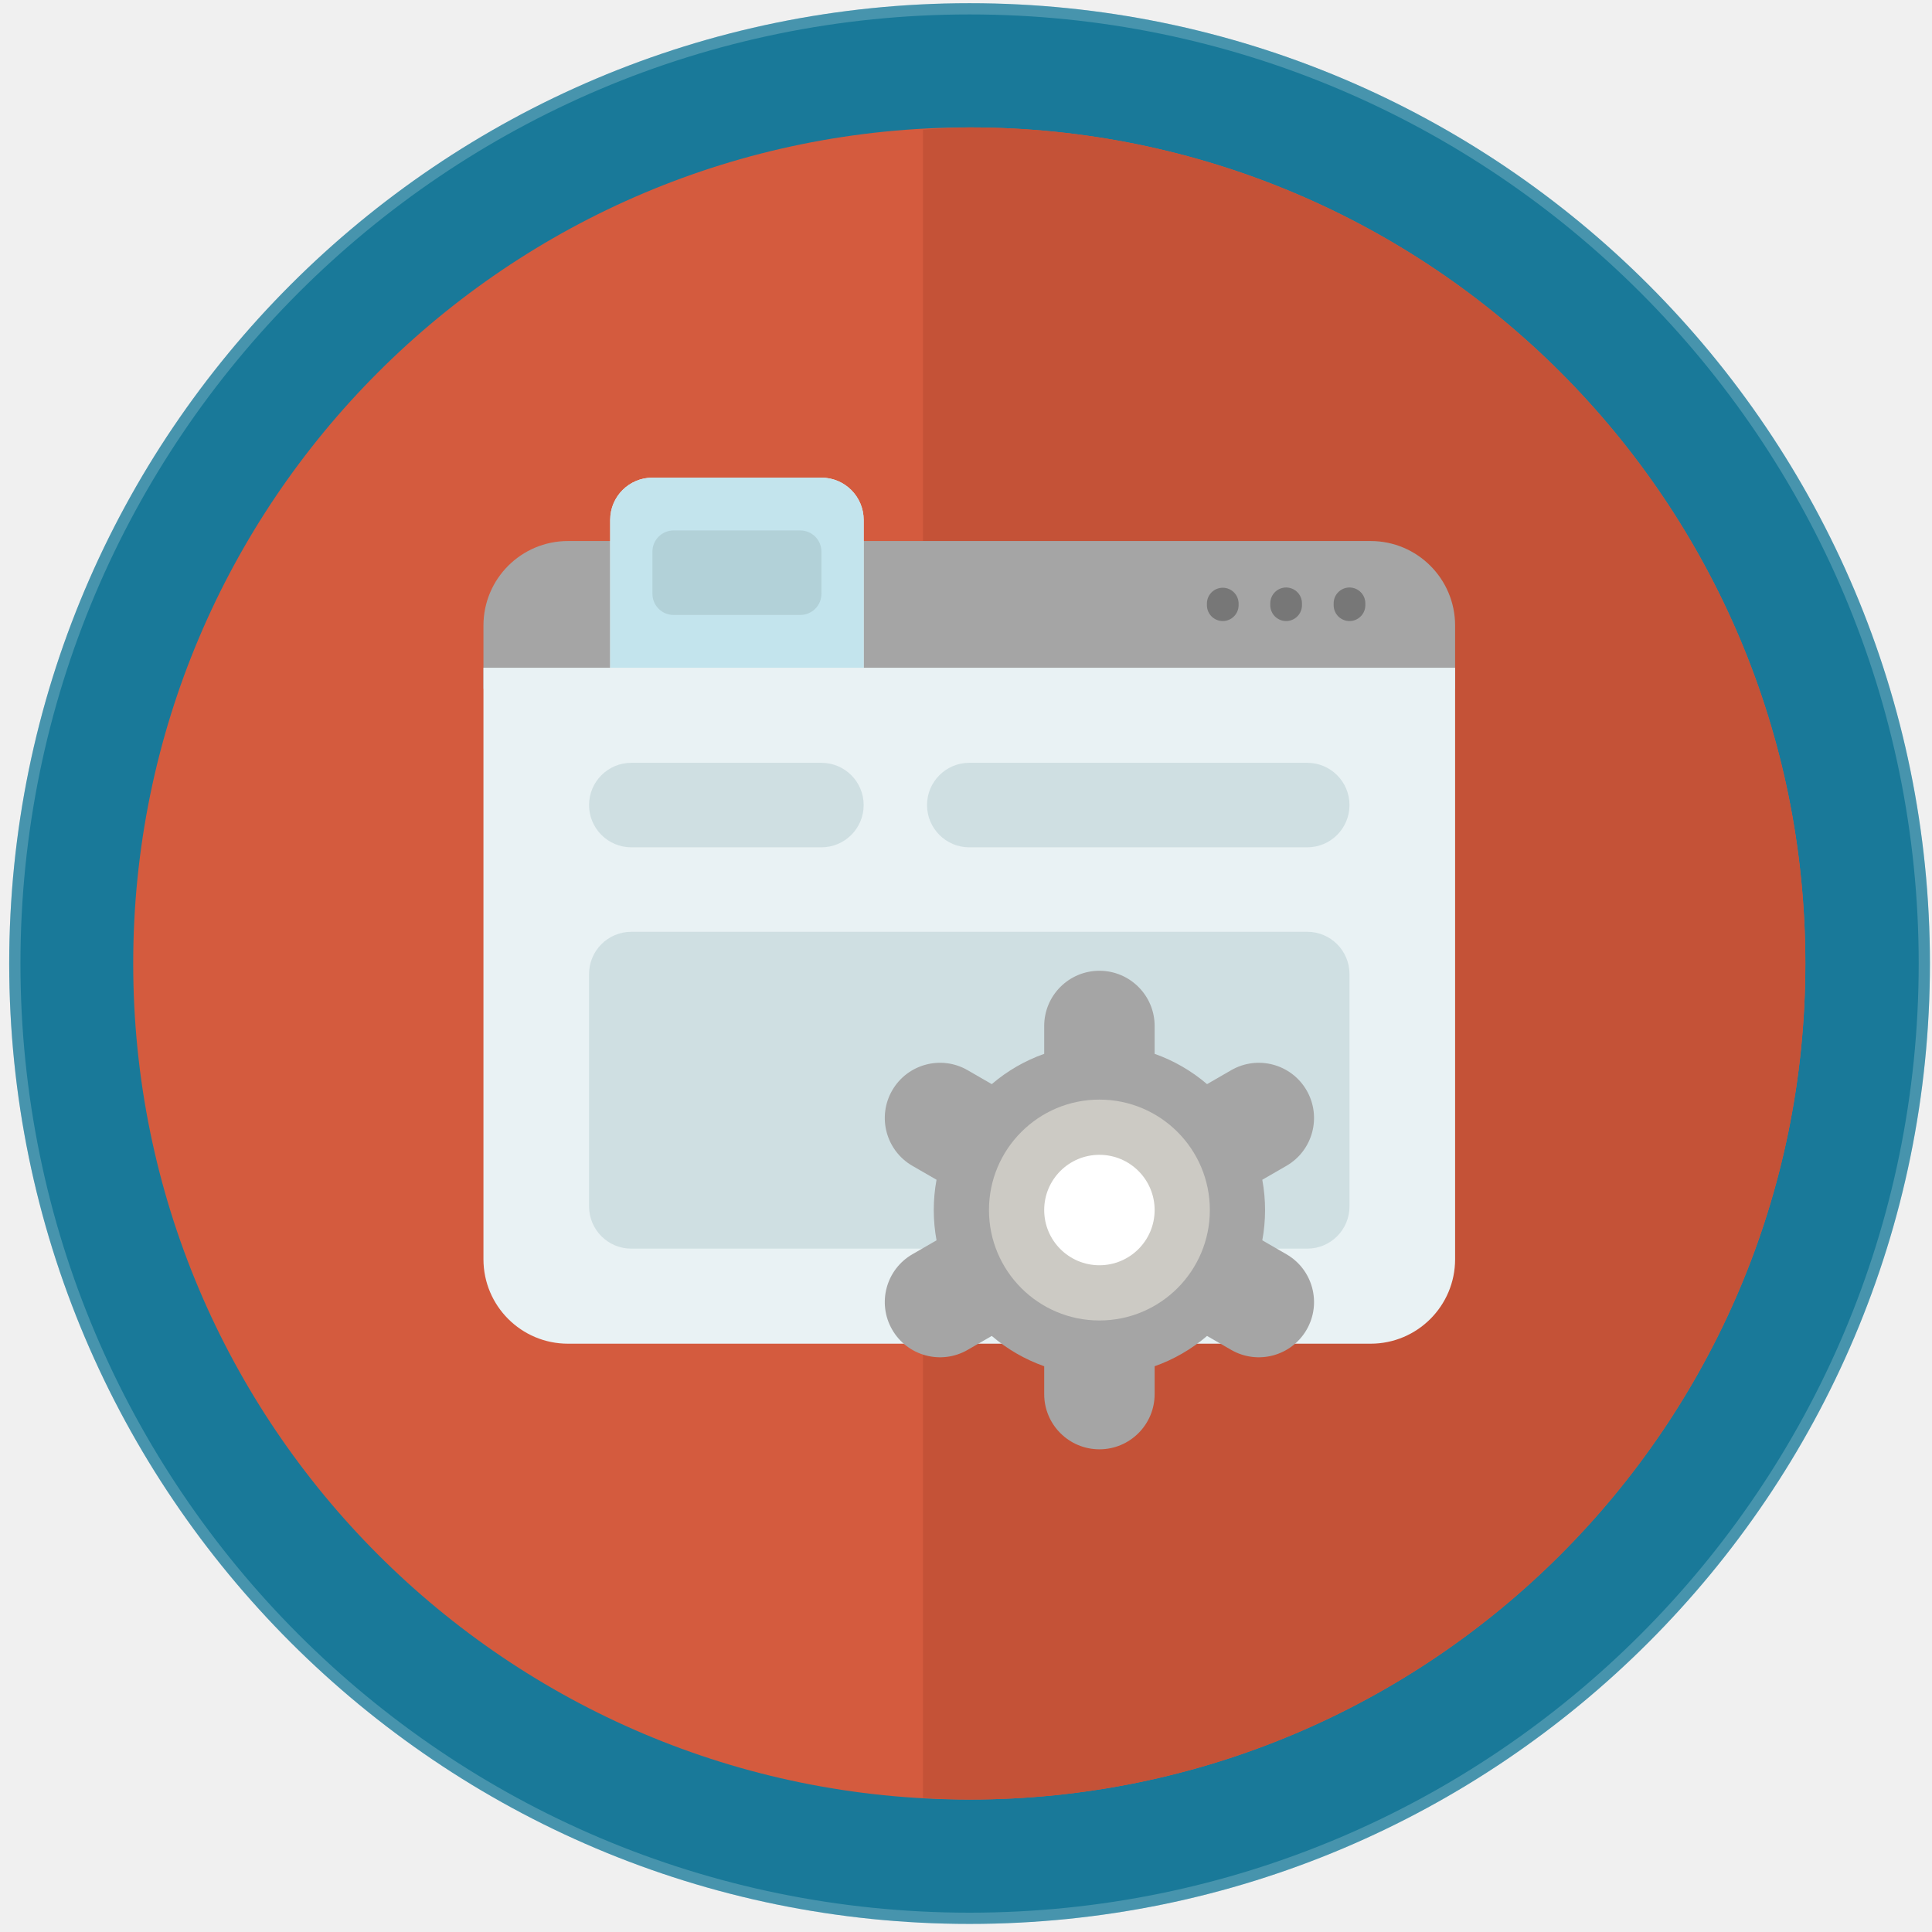
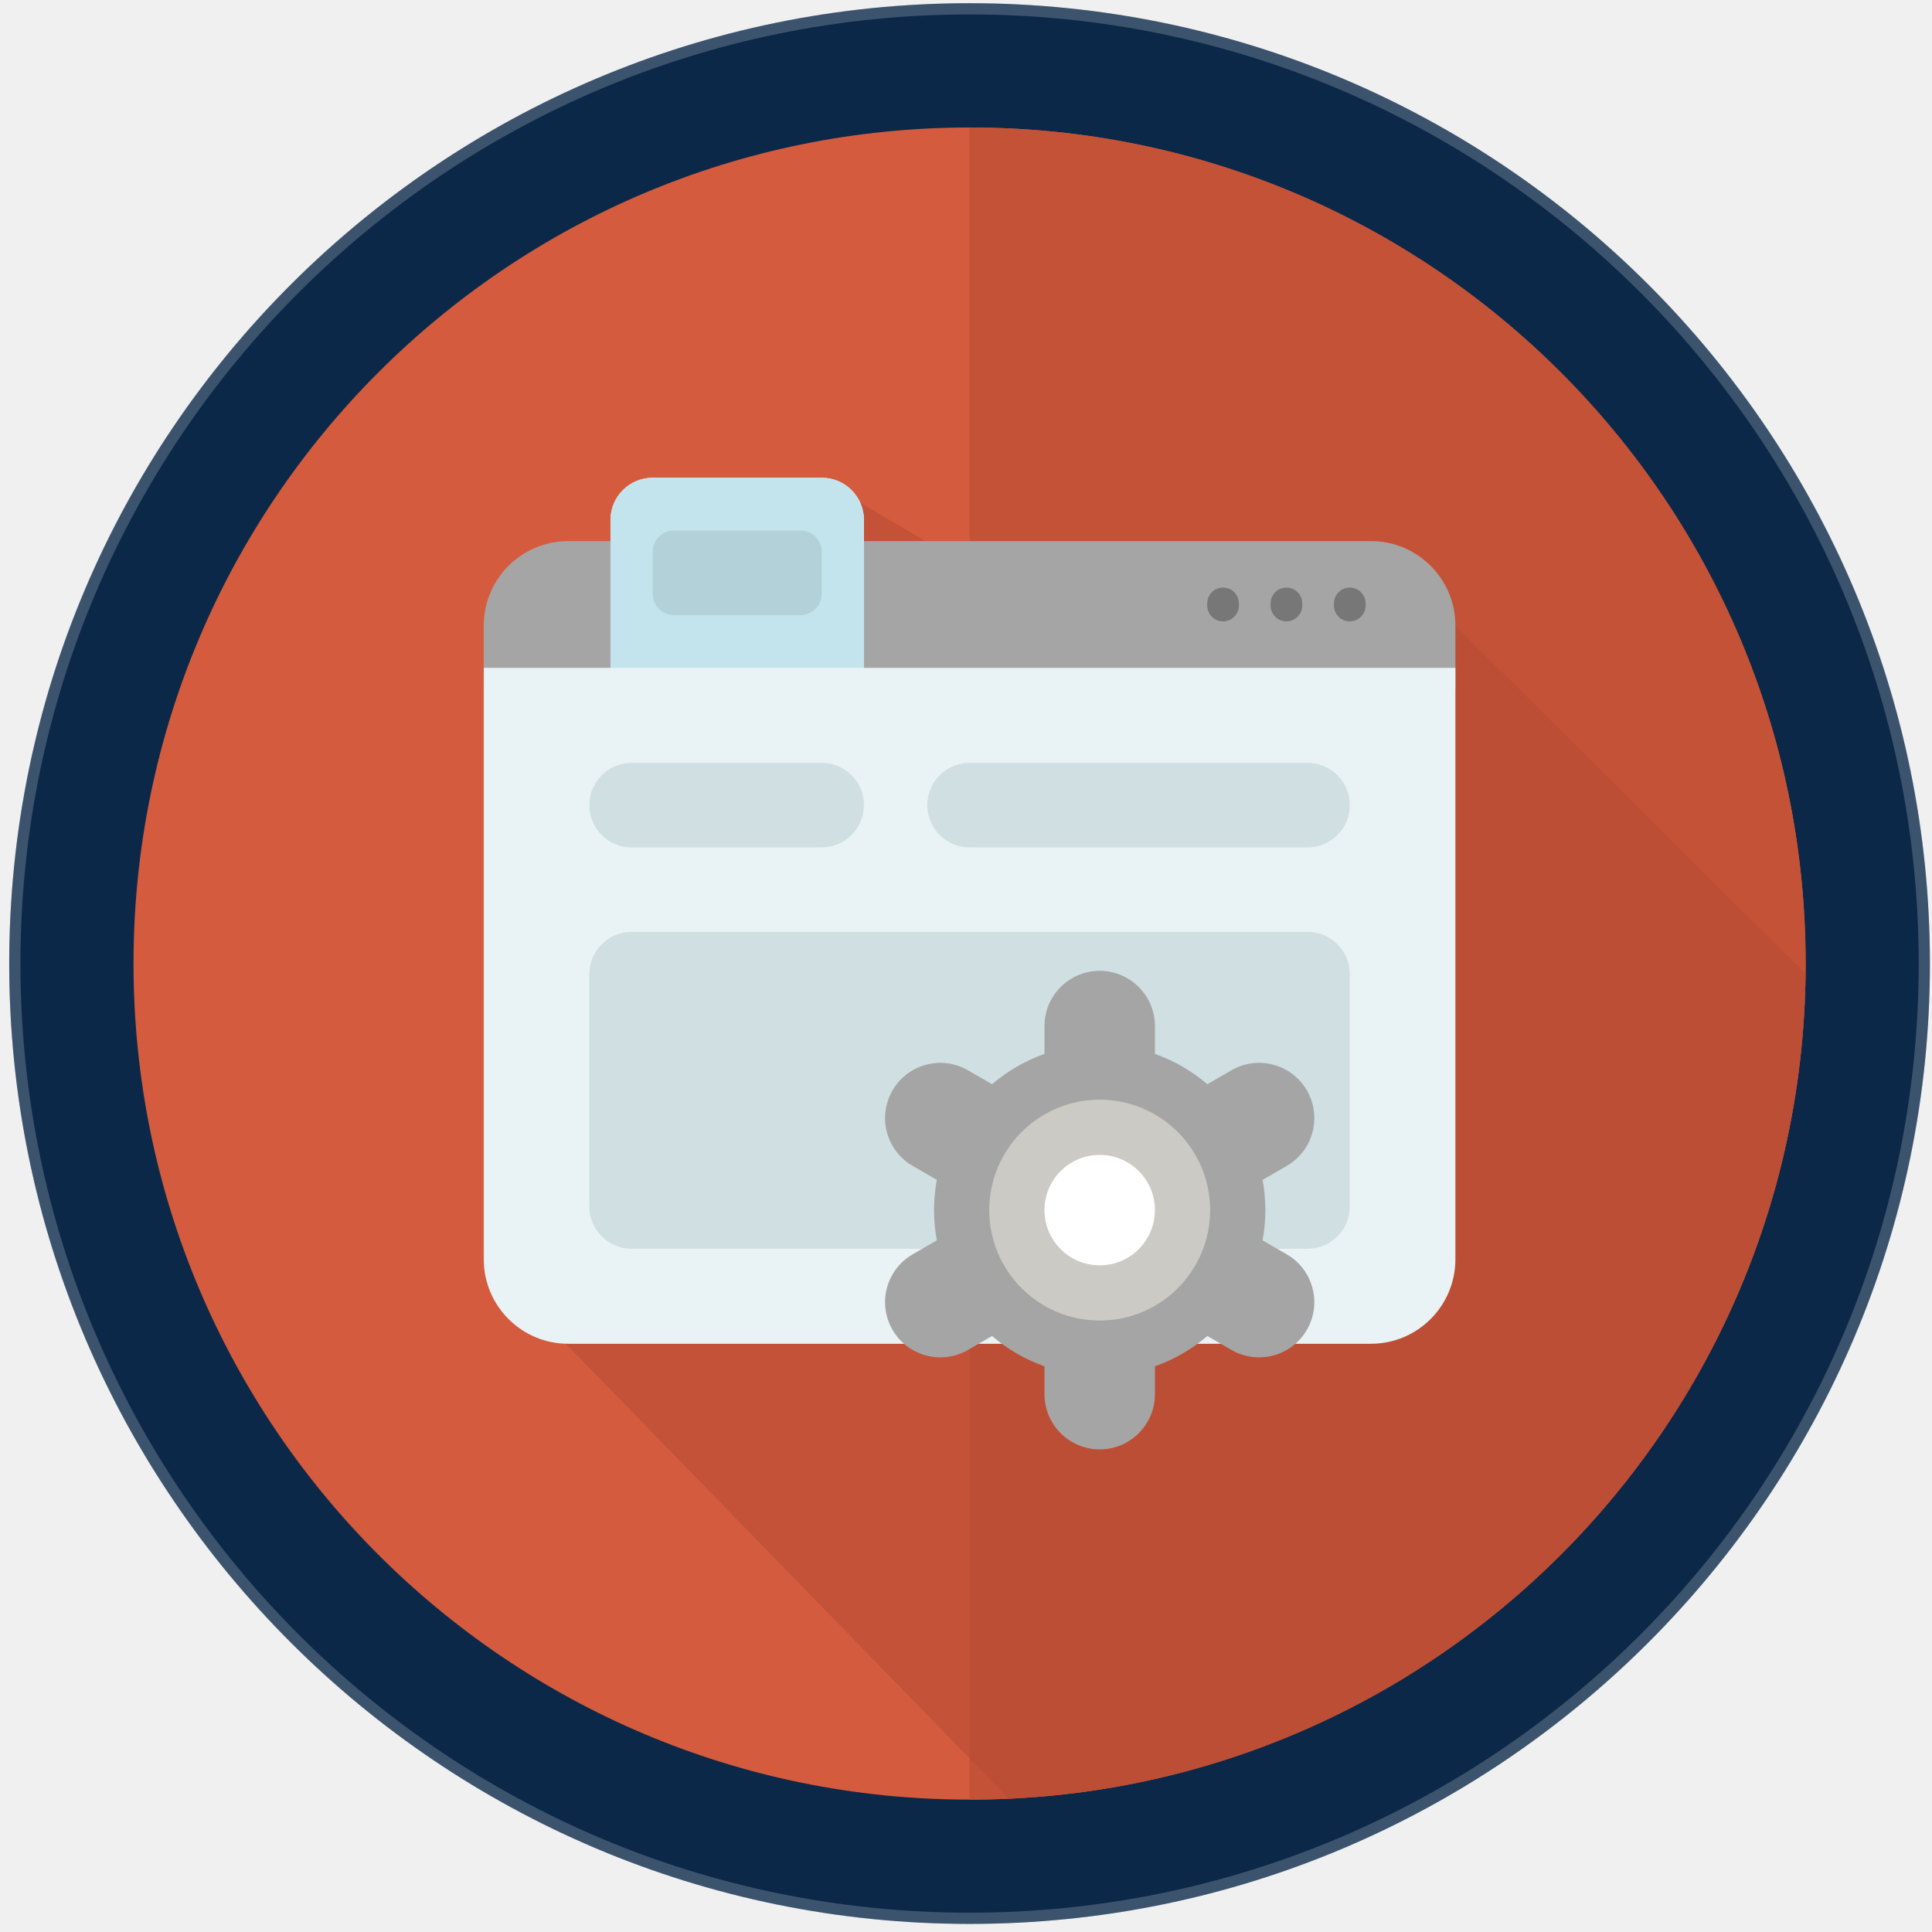
- <svg xmlns="http://www.w3.org/2000/svg" xmlns:ns1="http://www.openswatchbook.org/uri/2009/osb" xmlns:xlink="http://www.w3.org/1999/xlink" id="Слой_1" viewBox="0 0 171 171" width="171" height="171">
-   <defs id="defs63">
-     <linearGradient id="linearGradient4460" ns1:paint="solid">
-       <stop offset="0" id="stop4462" />
-     </linearGradient>
-     <linearGradient id="linearGradient4940" ns1:paint="solid">
-       <stop offset="0" id="stop4942" stop-color="#c2d0e0" stop-opacity="0" />
-     </linearGradient>
-     <linearGradient id="linearGradient4247" ns1:paint="solid">
-       <stop offset="0" id="stop4249" />
-     </linearGradient>
-     <linearGradient id="linearGradient4201" ns1:paint="solid">
-       <stop offset="0" id="stop4203" stop-color="#fff" />
-     </linearGradient>
-     <linearGradient id="linearGradient4195" ns1:paint="solid">
-       <stop offset="0" id="stop4197" />
-     </linearGradient>
-     <linearGradient xlink:href="#linearGradient4201" id="linearGradient4205" x1="221" y1="396" x2="391" y2="396" gradientUnits="userSpaceOnUse" gradientTransform="translate(-218.394 -308.4) scale(.99415)" />
-     <mask maskUnits="userSpaceOnUse" id="mask4899">
-       <path transform="translate(.441)" d="M305.559 322.67a74 74 0 0 0-74 74 74 74 0 0 0 74 74 74 74 0 0 0 74-74 74 74 0 0 0-74-74z" id="path4901" fill="#467795" />
-     </mask>
-     <clipPath id="clipPath5181" />
-     <mask maskUnits="userSpaceOnUse" id="mask4279">
-       <g transform="translate(-1.06 -.354)" id="g4281">
-         <path id="path4283" d="M305.559 322.67a74 74 0 0 0-74 74 74 74 0 0 0 74 74 74 74 0 0 0 74-74 74 74 0 0 0-74-74z" transform="translate(.441)" fill="#d45b3e" />
-         <path d="M306 322.67a74 74 0 0 0-4.098.205v147.65a74 74 0 0 0 4.098.145 74 74 0 0 0 74-74 74 74 0 0 0-74-74z" id="path4285" fill="#c45237" />
+ <svg xmlns="http://www.w3.org/2000/svg" version="1.1" id="Слой_1" x="0px" y="0px" width="171px" height="171px" viewBox="0 0 171 171" enable-background="new 0 0 171 171" xml:space="preserve">
+   <defs id="defs52">
+     <defs id="defs17">
+       <filter height="123.624" width="120.813" y="42.254" x="42.789" filterUnits="userSpaceOnUse" id="Adobe_OpacityMaskFilter">
+         <feColorMatrix id="feColorMatrix20" values="1 0 0 0 0  0 1 0 0 0  0 0 1 0 0  0 0 0 1 0" type="matrix" />
+       </filter>
+     </defs>
+     <mask id="mask4315" height="123.624" width="120.813" y="42.254" x="42.789" maskUnits="userSpaceOnUse">
+       <g filter="url(#Adobe_OpacityMaskFilter)" transform="translate(-1.31212,-0.772013)" id="g4317">
+         <path d="     M306,322.67c-40.869,0-74,33.131-74,74l0,0c0,40.869,33.131,74,74,74s74-33.131,74-74l0,0C380,355.801,346.869,322.67,306,322.67     L306,322.67z" fill="#D45B3E" id="path4319" />
+         <path d="M306,322.67c-1.368,0.03-2.734,0.099-4.098,0.205v147.65     c1.364,0.086,2.731,0.134,4.098,0.145c40.869,0,74-33.131,74-74l0,0C380,355.801,346.869,322.67,306,322.67L306,322.67z" fill="#C45237" id="path4321" />
      </g>
    </mask>
-     <mask maskUnits="userSpaceOnUse" id="mask4594">
-       <g transform="translate(-1.06 -.354)" id="g4596">
-         <path id="path4598" d="M305.559 322.67a74 74 0 0 0-74 74 74 74 0 0 0 74 74 74 74 0 0 0 74-74 74 74 0 0 0-74-74z" transform="translate(.441)" fill="#d45b3e" />
-         <path d="M306 322.67a74 74 0 0 0-4.098.205v147.65a74 74 0 0 0 4.098.145 74 74 0 0 0 74-74 74 74 0 0 0-74-74z" id="path4600" fill="#c45237" />
-       </g>
-     </mask>
-     <mask id="mask4899-0" maskUnits="userSpaceOnUse">
-       <path id="path4901-3" d="M305.559 322.67a74 74 0 0 0-74 74 74 74 0 0 0 74 74 74 74 0 0 0 74-74 74 74 0 0 0-74-74z" transform="translate(.441)" fill="#467795" />
-     </mask>
-     <clipPath id="clipPath5181-0" />
-     <mask id="mask4213" maskUnits="userSpaceOnUse">
-       <path id="path4215" d="M305.559 322.67a74 74 0 0 0-74 74 74 74 0 0 0 74 74 74 74 0 0 0 74-74 74 74 0 0 0-74-74z" transform="translate(.441)" fill="#177898" />
-     </mask>
-     <mask maskUnits="userSpaceOnUse" id="mask4899-3">
-       <path transform="translate(.441)" d="M305.559 322.67a74 74 0 0 0-74 74 74 74 0 0 0 74 74 74 74 0 0 0 74-74 74 74 0 0 0-74-74z" id="path4901-8" fill="#467795" />
-     </mask>
-     <clipPath id="clipPath5181-6" />
-     <mask maskUnits="userSpaceOnUse" id="mask4279-3">
-       <g transform="translate(-1.06 -.354)" id="g4281-8">
-         <path id="path4283-3" d="M305.559 322.67a74 74 0 0 0-74 74 74 74 0 0 0 74 74 74 74 0 0 0 74-74 74 74 0 0 0-74-74z" transform="translate(.441)" fill="#d45b3e" />
-         <path d="M306 322.67a74 74 0 0 0-4.098.205v147.65a74 74 0 0 0 4.098.145 74 74 0 0 0 74-74 74 74 0 0 0-74-74z" id="path4285-8" fill="#c45237" />
-       </g>
-     </mask>
-     <mask maskUnits="userSpaceOnUse" id="mask4594-5">
-       <g transform="translate(-1.06 -.354)" id="g4596-0">
-         <path id="path4598-4" d="M305.559 322.67a74 74 0 0 0-74 74 74 74 0 0 0 74 74 74 74 0 0 0 74-74 74 74 0 0 0-74-74z" transform="translate(.441)" fill="#d45b3e" />
-         <path d="M306 322.67a74 74 0 0 0-4.098.205v147.65a74 74 0 0 0 4.098.145 74 74 0 0 0 74-74 74 74 0 0 0-74-74z" id="path4600-0" fill="#c45237" />
-       </g>
-     </mask>
-     <mask id="mask4364" maskUnits="userSpaceOnUse">
-       <g id="g4366">
-         <path transform="translate(.441)" d="M305.559 322.67a74 74 0 0 0-74 74 74 74 0 0 0 74 74 74 74 0 0 0 74-74 74 74 0 0 0-74-74z" id="path4368" fill="#177898" />
-         <path id="path4370" d="M306 322.67a74 74 0 0 0-4.098.205v147.65a74 74 0 0 0 4.098.145 74 74 0 0 0 74-74 74 74 0 0 0-74-74z" fill="#0f7289" />
-       </g>
-     </mask>
-     <mask maskUnits="userSpaceOnUse" id="mask4732">
-       <g transform="translate(-1.06 -.354)" id="g4734">
-         <path id="path4736" d="M305.559 322.67a74 74 0 0 0-74 74 74 74 0 0 0 74 74 74 74 0 0 0 74-74 74 74 0 0 0-74-74z" transform="translate(.441)" fill="#d45b3e" />
-         <path d="M306 322.67a74 74 0 0 0-4.098.205v147.65a74 74 0 0 0 4.098.145 74 74 0 0 0 74-74 74 74 0 0 0-74-74z" id="path4738" fill="#c45237" />
-       </g>
-     </mask>
-     <mask id="mask4899-07" maskUnits="userSpaceOnUse">
-       <path id="path4901-36" d="M305.559 322.67a74 74 0 0 0-74 74 74 74 0 0 0 74 74 74 74 0 0 0 74-74 74 74 0 0 0-74-74z" transform="translate(.441)" fill="#467795" />
-     </mask>
-     <clipPath id="clipPath5181-8" />
-     <mask id="mask4213-8" maskUnits="userSpaceOnUse">
-       <path id="path4215-6" d="M305.559 322.67a74 74 0 0 0-74 74 74 74 0 0 0 74 74 74 74 0 0 0 74-74 74 74 0 0 0-74-74z" transform="translate(.441)" fill="#177898" />
-     </mask>
-     <mask maskUnits="userSpaceOnUse" id="mask4899-3-8">
-       <path transform="translate(.441)" d="M305.559 322.67a74 74 0 0 0-74 74 74 74 0 0 0 74 74 74 74 0 0 0 74-74 74 74 0 0 0-74-74z" id="path4901-8-5" fill="#467795" />
-     </mask>
-     <clipPath id="clipPath5181-6-3" />
-     <mask maskUnits="userSpaceOnUse" id="mask4279-5">
-       <g transform="translate(-1.06 -.354)" id="g4281-6">
-         <path id="path4283-36" d="M305.559 322.67a74 74 0 0 0-74 74 74 74 0 0 0 74 74 74 74 0 0 0 74-74 74 74 0 0 0-74-74z" transform="translate(.441)" fill="#d45b3e" />
-         <path d="M306 322.67a74 74 0 0 0-4.098.205v147.65a74 74 0 0 0 4.098.145 74 74 0 0 0 74-74 74 74 0 0 0-74-74z" id="path4285-4" fill="#c45237" />
-       </g>
-     </mask>
-     <mask maskUnits="userSpaceOnUse" id="mask4594-0">
-       <g transform="translate(-1.06 -.354)" id="g4596-9">
-         <path id="path4598-0" d="M305.559 322.67a74 74 0 0 0-74 74 74 74 0 0 0 74 74 74 74 0 0 0 74-74 74 74 0 0 0-74-74z" transform="translate(.441)" fill="#d45b3e" />
-         <path d="M306 322.67a74 74 0 0 0-4.098.205v147.65a74 74 0 0 0 4.098.145 74 74 0 0 0 74-74 74 74 0 0 0-74-74z" id="path4600-2" fill="#c45237" />
-       </g>
-     </mask>
-     <mask id="mask4364-9" maskUnits="userSpaceOnUse">
-       <g id="g4366-7">
-         <path transform="translate(.441)" d="M305.559 322.67a74 74 0 0 0-74 74 74 74 0 0 0 74 74 74 74 0 0 0 74-74 74 74 0 0 0-74-74z" id="path4368-3" fill="#177898" />
-         <path id="path4370-4" d="M306 322.67a74 74 0 0 0-4.098.205v147.65a74 74 0 0 0 4.098.145 74 74 0 0 0 74-74 74 74 0 0 0-74-74z" fill="#0f7289" />
-       </g>
-     </mask>
-     <mask id="mask4233" maskUnits="userSpaceOnUse">
-       <g id="g4235" transform="translate(2.828)">
-         <path transform="translate(.441)" d="M305.559 322.67a74 74 0 0 0-74 74 74 74 0 0 0 74 74 74 74 0 0 0 74-74 74 74 0 0 0-74-74z" id="path4237" fill="#177898" />
-         <path id="path4239" d="M306 322.67a74 74 0 0 0-4.098.205v147.65a74 74 0 0 0 4.098.145 74 74 0 0 0 74-74 74 74 0 0 0-74-74z" fill="#0f7289" />
-       </g>
-     </mask>
-     <mask maskUnits="userSpaceOnUse" id="mask4460">
-       <g transform="translate(-1.06 -.354)" id="g4462">
-         <path id="path4464" d="M305.559 322.67a74 74 0 0 0-74 74 74 74 0 0 0 74 74 74 74 0 0 0 74-74 74 74 0 0 0-74-74z" transform="translate(.441)" fill="#d45b3e" />
-         <path d="M306 322.67a74 74 0 0 0-4.098.205v147.65a74 74 0 0 0 4.098.145 74 74 0 0 0 74-74 74 74 0 0 0-74-74z" id="path4466" fill="#c45237" />
-       </g>
-     </mask>
-     <mask maskUnits="userSpaceOnUse" id="mask4325">
-       <g transform="translate(-1.06 -.354)" id="g4327">
-         <path id="path4329" d="M305.559 322.67a74 74 0 0 0-74 74 74 74 0 0 0 74 74 74 74 0 0 0 74-74 74 74 0 0 0-74-74z" transform="translate(.441)" fill="#d45b3e" />
-         <path d="M306 322.67a74 74 0 0 0-4.098.205v147.65a74 74 0 0 0 4.098.145 74 74 0 0 0 74-74 74 74 0 0 0-74-74z" id="path4331" fill="#c45237" />
-       </g>
-     </mask>
-     <mask maskUnits="userSpaceOnUse" id="mask4315">
-       <g transform="translate(-1.312 -.772)" id="g4317">
-         <path id="path4319" d="M305.559 322.67a74 74 0 0 0-74 74 74 74 0 0 0 74 74 74 74 0 0 0 74-74 74 74 0 0 0-74-74z" transform="translate(.441)" fill="#d45b3e" />
-         <path d="M306 322.67a74 74 0 0 0-4.098.205v147.65a74 74 0 0 0 4.098.145 74 74 0 0 0 74-74 74 74 0 0 0-74-74z" id="path4321" fill="#c45237" />
+     <linearGradient id="path5_1_" gradientUnits="userSpaceOnUse" x1="213.905" y1="-250.93" x2="383.905" y2="-250.93" gradientTransform="matrix(0.9942,0,0,-0.9942,-211.341,-164.1786)">
+       <stop offset="0" style="stop-color:#FFFFFF" id="stop9" />
+       <stop offset="1" style="stop-color:#000000" id="stop11" />
+     </linearGradient>
+     <mask maskUnits="userSpaceOnUse" id="mask4262">
+       <g id="g4264">
+         <path id="path4266" d="m 305.559,322.67 a 74,74 0 0 0 -74,74 74,74 0 0 0 74,74 74,74 0 0 0 74,-74 74,74 0 0 0 -74,-74 z" style="fill:#d45b3e" transform="translate(-219.7426,-311.3859)" />
+         <path style="opacity:1;fill:#c45237;fill-opacity:1;fill-rule:nonzero;stroke:none;stroke-width:1;stroke-miterlimit:4;stroke-dasharray:none;stroke-opacity:1" d="m 85.816,11.283 0,148 a 74,74 0 0 0 74,-74 74,74 0 0 0 -74,-74 z" id="path4268" />
      </g>
    </mask>
  </defs>
-   <style id="style3">.st0{fill:#197999}.st0,.st1,.st2,.st3,.st4,.st5,.st6{fill-rule:evenodd;clip-rule:evenodd}.st1{fill:#ec690b}.st2{fill:#f6ab80}.st3{fill:#783413}.st4{fill:#56230e}.st5{fill:#9c1915}.st6{fill:#c51727}</style>
-   <style id="style3-1">.st0{fill:#197999}.st0,.st1,.st2,.st3,.st4,.st5,.st6{fill-rule:evenodd;clip-rule:evenodd}.st1{fill:#ec690b}.st2{fill:#f6ab80}.st3{fill:#783413}.st4{fill:#56230e}.st5{fill:#9c1915}.st6{fill:#c51727}</style>
-   <style id="style3-5">.st0{fill:#197999}.st0,.st1,.st2,.st3,.st4,.st5,.st6{fill-rule:evenodd;clip-rule:evenodd}.st1{fill:#ec690b}.st2{fill:#f6ab80}.st3{fill:#783413}.st4{fill:#56230e}.st5{fill:#9c1915}.st6{fill:#c51727}</style>
-   <style id="style3-8">.st0{fill:#197999}.st0,.st1,.st2,.st3,.st4,.st5,.st6{fill-rule:evenodd;clip-rule:evenodd}.st1{fill:#ec690b}.st2{fill:#f6ab80}.st3{fill:#783413}.st4{fill:#56230e}.st5{fill:#9c1915}.st6{fill:#c51727}</style>
-   <style id="style3-5-3">.st0{fill:#197999}.st0,.st1,.st2,.st3,.st4,.st5,.st6{fill-rule:evenodd;clip-rule:evenodd}.st1{fill:#ec690b}.st2{fill:#f6ab80}.st3{fill:#783413}.st4{fill:#56230e}.st5{fill:#9c1915}.st6{fill:#c51727}</style>
-   <g id="g4307">
-     <g id="g4303">
-       <path id="path4299" d="M85.816.284c46.9 0 85 38.1 85 85s-38.1 85-85 85-85-38.1-85-85 38.1-85 85-85z" class="st0" clip-rule="evenodd" fill="#0b2848" fill-rule="evenodd" stroke-width=".994" />
-       <path class="st0" d="M85.816.781c46.626 0 84.503 37.878 84.503 84.503 0 46.626-37.877 84.503-84.503 84.503S1.313 131.91 1.313 85.284C1.313 38.66 39.19.781 85.816.781z" id="path5" clip-rule="evenodd" fill="none" fill-rule="evenodd" stroke="url(#linearGradient4205)" stroke-width=".994" opacity=".2" />
+   <g id="g4270">
+     <g id="g4231">
+       <path id="path4299" d="m 85.816,0.284 c 46.9,0 85,38.1 85,85 0,46.9 -38.1,85 -85,85 -46.9,0 -85,-38.1 -85,-85 0,-46.9 38.1,-85 85,-85 z" style="fill:#0b2848" />
+       <path id="path5" enable-background="new    " d="m 85.816,0.781 c 46.626,0 84.503,37.877 84.503,84.503 0,46.626 -37.877,84.503 -84.503,84.503 C 39.19,169.787 1.313,131.91 1.313,85.284 1.313,38.658 39.19,0.781 85.816,0.781 Z" style="opacity:0.2;fill:none;stroke:#ffffff;stroke-width:0.994;stroke-opacity:1" />
    </g>
-     <g transform="translate(-220.21 -311.393)" id="g5164">
-       <path id="path4213" d="M305.559 322.67a74 74 0 0 0-74 74 74 74 0 0 0 74 74 74 74 0 0 0 74-74 74 74 0 0 0-74-74z" transform="translate(.441)" fill="#d45b3e" />
-       <path d="M306 322.67a74 74 0 0 0-4.098.205v147.65a74 74 0 0 0 4.098.145 74 74 0 0 0 74-74 74 74 0 0 0-74-74z" id="path4909" fill="#c45237" />
+     <path id="path4307" mask="url(#mask4315)" d="m 42.789,112.629 52.063,53.25 18.75,-6.25 c 0,0 28,-17 28.25,-18 0.25,-1 14.75,-23 14.75,-23 l 2,-5.75 2.5,-14.25 2.5,-14 -41.531,-36.75 -41.123,0.058 -8.048,-5.683 -30.111,70.375 z" style="fill:#b14731" />
+     <g id="g4244">
+       <path id="path4213" d="m 305.559,322.67 a 74,74 0 0 0 -74,74 74,74 0 0 0 74,74 74,74 0 0 0 74,-74 74,74 0 0 0 -74,-74 z" style="fill:#d45b3e" transform="translate(-219.7426,-311.3859)" />
+       <path style="opacity:1;fill:#c45237;fill-opacity:1;fill-rule:nonzero;stroke:none;stroke-width:1;stroke-miterlimit:4;stroke-dasharray:none;stroke-opacity:1" d="M 85.816 11.283 L 85.816 159.283 A 74 74 0 0 0 159.816 85.283 A 74 74 0 0 0 85.816 11.283 z " id="path4237" />
    </g>
-     <path transform="translate(-218.898 -310.621)" mask="url(#mask4315)" id="path4307" d="M261.688 423.25l52.062 53.25 18.75-6.25s28-17 28.25-18 14.75-23 14.75-23l2-5.75 2.5-14.25 2.5-14-41.531-36.75-41.124.058-8.046-5.682z" fill="#b14731" fill-rule="evenodd" />
-     <g transform="translate(42.79 42.277) scale(.16797)" id="g4291">
-       <path d="M512 77.914v33.391H0V77.914c0-24.588 19.933-44.522 44.522-44.522h422.957c24.587 0 44.521 19.933 44.521 44.522z" id="path4237-7" fill="#a5a5a5" />
-       <path d="M397.913 66.227v1.113a8.349 8.349 0 0 1-16.696 0v-1.113a8.349 8.349 0 0 1 16.696 0zm25.044-8.348a8.349 8.349 0 0 0-8.348 8.348v1.113a8.349 8.349 0 0 0 16.696 0v-1.113a8.349 8.349 0 0 0-8.348-8.348zm33.391 0A8.349 8.349 0 0 0 448 66.227v1.113a8.349 8.349 0 0 0 16.696 0v-1.113a8.348 8.348 0 0 0-8.348-8.348z" id="path4239-4" fill="#777" />
-       <path d="M512 100.174v311.652c0 24.588-19.933 44.522-44.522 44.522H44.522C19.933 456.348 0 436.415 0 411.827V100.174h66.783V22.261C66.783 9.966 76.749 0 89.044 0h89.043c12.295 0 22.261 9.966 22.261 22.261v77.913H512z" id="path4241" fill="#e9f2f4" />
-       <path d="M456.348 261.566v122.435c0 12.295-9.966 22.261-22.261 22.261H77.913c-12.295 0-22.261-9.966-22.261-22.261V261.566c0-12.295 9.966-22.261 22.261-22.261h356.174c12.295 0 22.261 9.966 22.261 22.261zM77.913 194.783h100.174c12.295 0 22.261-9.966 22.261-22.261s-9.966-22.261-22.261-22.261H77.913c-12.295 0-22.261 9.966-22.261 22.261s9.966 22.261 22.261 22.261zm356.174-44.522H256c-12.295 0-22.261 9.966-22.261 22.261s9.966 22.261 22.261 22.261h178.087c12.295 0 22.261-9.966 22.261-22.261 0-12.294-9.966-22.261-22.261-22.261z" id="path4243" fill="#cfdfe2" />
-       <path d="M200.348 22.261v77.913H66.783V22.261C66.783 9.966 76.749 0 89.044 0h89.043c12.295.001 22.261 9.967 22.261 22.261z" id="path4245" fill="#c3e4ed" />
-       <path d="M178.087 38.957v22.261c0 6.147-4.983 11.13-11.13 11.13h-66.783c-6.147 0-11.13-4.983-11.13-11.13V38.957c0-6.147 4.983-11.13 11.13-11.13h66.783c6.147 0 11.13 4.983 11.13 11.13z" id="path4247" fill="#b2d1d8" />
-       <path d="M433.763 448.959c-8.035 13.916-25.829 18.685-39.746 10.65l-12.725-7.347a87.178 87.178 0 0 1-27.624 15.97v14.672c0 16.069-13.027 29.096-29.096 29.096-16.069 0-29.096-13.027-29.096-29.096v-14.672a87.2 87.2 0 0 1-27.624-15.97l-12.725 7.347c-13.916 8.035-31.712 3.267-39.746-10.65-8.035-13.916-3.267-31.711 10.65-39.746l12.713-7.339a87.74 87.74 0 0 1-1.46-15.955c0-5.451.504-10.782 1.46-15.955l-12.713-7.339c-13.916-8.035-18.685-25.829-10.65-39.746 8.035-13.916 25.829-18.685 39.746-10.65l12.725 7.347a87.178 87.178 0 0 1 27.624-15.97v-14.672c0-16.069 13.027-29.096 29.096-29.096 16.069 0 29.096 13.027 29.096 29.096v14.672a87.2 87.2 0 0 1 27.624 15.97l12.725-7.347c13.916-8.035 31.712-3.267 39.746 10.65 8.035 13.916 3.267 31.712-10.65 39.746l-12.713 7.339a87.74 87.74 0 0 1 1.46 15.955c0 5.451-.504 10.782-1.46 15.955l12.713 7.339c13.916 8.035 18.684 25.83 10.65 39.746z" id="path4249" fill="#a5a5a5" />
-       <path d="M382.763 385.918c0 32.138-26.053 58.192-58.192 58.192-32.138 0-58.192-26.053-58.192-58.192 0-32.138 26.053-58.192 58.192-58.192 32.139 0 58.192 26.053 58.192 58.192z" id="path4251" fill="#cccac4" />
-       <path d="M353.667 385.918c0 16.069-13.027 29.096-29.096 29.096-16.069 0-29.096-13.027-29.096-29.096 0-16.069 13.027-29.096 29.096-29.096 16.069 0 29.096 13.027 29.096 29.096z" id="path4253" fill="#fff" />
+     <path mask="url(#mask4262)" id="path4248" d="m 42.842,111.497 51.645,53.051 28.196,-10.518 25.456,-16.617 11.667,-21.92 4.596,-24.749 -43.134,-42.868 -39.323,0.036 -9.619,-5.672 z" style="fill:#b14731;fill-opacity:1;fill-rule:evenodd;stroke:none;stroke-width:1px;stroke-linecap:butt;stroke-linejoin:miter;stroke-opacity:1" />
+     <g id="g4291" transform="matrix(0.1679688,0,0,0.1679688,42.81608,42.28408)">
+       <path id="path4237-7" d="m 511.999,77.914 0,33.391 L 0,111.305 0,77.914 C 0,53.326 19.933,33.392 44.522,33.392 l 422.956,0 c 24.587,0 44.521,19.933 44.521,44.522 z" style="fill:#a5a5a5" />
+       <path id="path4239-4" d="m 397.912,66.227 0,1.113 c 0,4.61 -3.738,8.348 -8.348,8.348 -4.61,0 -8.348,-3.738 -8.348,-8.348 l 0,-1.113 c 0,-4.61 3.738,-8.348 8.348,-8.348 4.61,0 8.348,3.737 8.348,8.348 z m 25.044,-8.348 c -4.61,0 -8.348,3.738 -8.348,8.348 l 0,1.113 c 0,4.61 3.738,8.348 8.348,8.348 4.61,0 8.348,-3.738 8.348,-8.348 l 0,-1.113 c -10e-4,-4.611 -3.738,-8.348 -8.348,-8.348 z m 33.391,0 c -4.61,0 -8.348,3.738 -8.348,8.348 l 0,1.113 c 0,4.61 3.738,8.348 8.348,8.348 4.61,0 8.348,-3.738 8.348,-8.348 l 0,-1.113 c 0,-4.611 -3.738,-8.348 -8.348,-8.348 z" style="fill:#777777" />
+       <path id="path4241" d="m 511.999,100.174 0,311.652 c 0,24.588 -19.933,44.522 -44.522,44.522 l -422.955,0 C 19.933,456.347 0,436.414 0,411.826 l 0,-311.652 66.783,0 0,-77.913 C 66.783,9.966 76.749,0 89.044,0 l 89.043,0 c 12.295,0 22.261,9.966 22.261,22.261 l 0,77.913 311.651,0 z" style="fill:#e9f2f4" />
+       <path id="path4243" d="m 456.347,261.566 0,122.434 c 0,12.295 -9.966,22.261 -22.261,22.261 l -356.173,0 c -12.295,0 -22.261,-9.966 -22.261,-22.261 l 0,-122.434 c 0,-12.295 9.966,-22.261 22.261,-22.261 l 356.173,0 c 12.295,0 22.261,9.966 22.261,22.261 z m -378.434,-66.783 100.174,0 c 12.295,0 22.261,-9.966 22.261,-22.261 l 0,0 c 0,-12.295 -9.966,-22.261 -22.261,-22.261 l -100.174,0 c -12.295,0 -22.261,9.966 -22.261,22.261 l 0,0 c 0,12.295 9.966,22.261 22.261,22.261 z m 356.173,-44.522 -178.086,0 c -12.295,0 -22.261,9.966 -22.261,22.261 l 0,0 c 0,12.295 9.966,22.261 22.261,22.261 l 178.087,0 c 12.295,0 22.261,-9.966 22.261,-22.261 l 0,0 c -0.001,-12.294 -9.967,-22.261 -22.262,-22.261 z" style="fill:#cfdfe2" />
+       <path id="path4245" d="m 200.348,22.261 0,77.913 -133.565,0 0,-77.913 C 66.783,9.966 76.749,0 89.044,0 l 89.043,0 c 12.295,0.001 22.261,9.967 22.261,22.261 z" style="fill:#c3e4ed" />
+       <path id="path4247" d="m 178.087,38.957 0,22.261 c 0,6.147 -4.983,11.13 -11.13,11.13 l -66.783,0 c -6.147,0 -11.13,-4.983 -11.13,-11.13 l 0,-22.261 c 0,-6.147 4.983,-11.13 11.13,-11.13 l 66.783,0 c 6.147,0 11.13,4.983 11.13,11.13 z" style="fill:#b2d1d8" />
+       <path id="path4249" d="m 433.762,448.958 0,0 c -8.035,13.916 -25.829,18.685 -39.746,10.65 l -12.725,-7.347 c -8.067,6.904 -17.409,12.359 -27.624,15.97 l 0,14.672 c 0,16.069 -13.027,29.096 -29.096,29.096 -16.069,0 -29.096,-13.027 -29.096,-29.096 l 0,-14.672 c -10.214,-3.611 -19.556,-9.066 -27.624,-15.97 l -12.725,7.347 c -13.916,8.035 -31.712,3.267 -39.746,-10.65 l 0,0 c -8.035,-13.916 -3.267,-31.711 10.65,-39.746 l 12.713,-7.339 c -0.956,-5.173 -1.46,-10.506 -1.46,-15.955 0,-5.451 0.504,-10.782 1.46,-15.955 l -12.713,-7.339 c -13.916,-8.035 -18.685,-25.829 -10.65,-39.746 l 0,0 c 8.035,-13.916 25.829,-18.685 39.746,-10.65 l 12.725,7.347 c 8.067,-6.904 17.409,-12.359 27.624,-15.97 l 0,-14.672 c 0,-16.069 13.027,-29.096 29.096,-29.096 16.069,0 29.096,13.027 29.096,29.096 l 0,14.672 c 10.214,3.611 19.556,9.066 27.624,15.97 l 12.725,-7.347 c 13.916,-8.035 31.712,-3.267 39.746,10.65 l 0,0 c 8.035,13.916 3.267,31.712 -10.65,39.746 l -12.713,7.339 c 0.956,5.173 1.46,10.506 1.46,15.955 0,5.451 -0.504,10.782 -1.46,15.955 l 12.713,7.339 c 13.916,8.035 18.684,25.83 10.65,39.746 z" style="fill:#a5a5a5" />
+       <path id="path4251" d="m 382.762,385.917 c 0,32.138 -26.053,58.192 -58.192,58.192 -32.138,0 -58.192,-26.053 -58.192,-58.192 0,-32.138 26.053,-58.192 58.192,-58.192 32.139,0 58.192,26.053 58.192,58.192 z" style="fill:#cccac4" />
+       <path id="path4253" d="m 353.666,385.917 c 0,16.069 -13.027,29.096 -29.096,29.096 -16.069,0 -29.096,-13.027 -29.096,-29.096 0,-16.069 13.027,-29.096 29.096,-29.096 16.069,0 29.096,13.027 29.096,29.096 z" style="fill:#ffffff" />
+       <g id="g4255" />
+       <g id="g4257" />
+       <g id="g4259" />
+       <g id="g4261" />
+       <g id="g4263" />
+       <g id="g4265" />
+       <g id="g4267" />
+       <g id="g4269" />
+       <g id="g4271" />
+       <g id="g4273" />
+       <g id="g4275" />
+       <g id="g4277" />
+       <g id="g4279" />
+       <g id="g4281-9" />
+       <g id="g4283" />
    </g>
  </g>
</svg>
